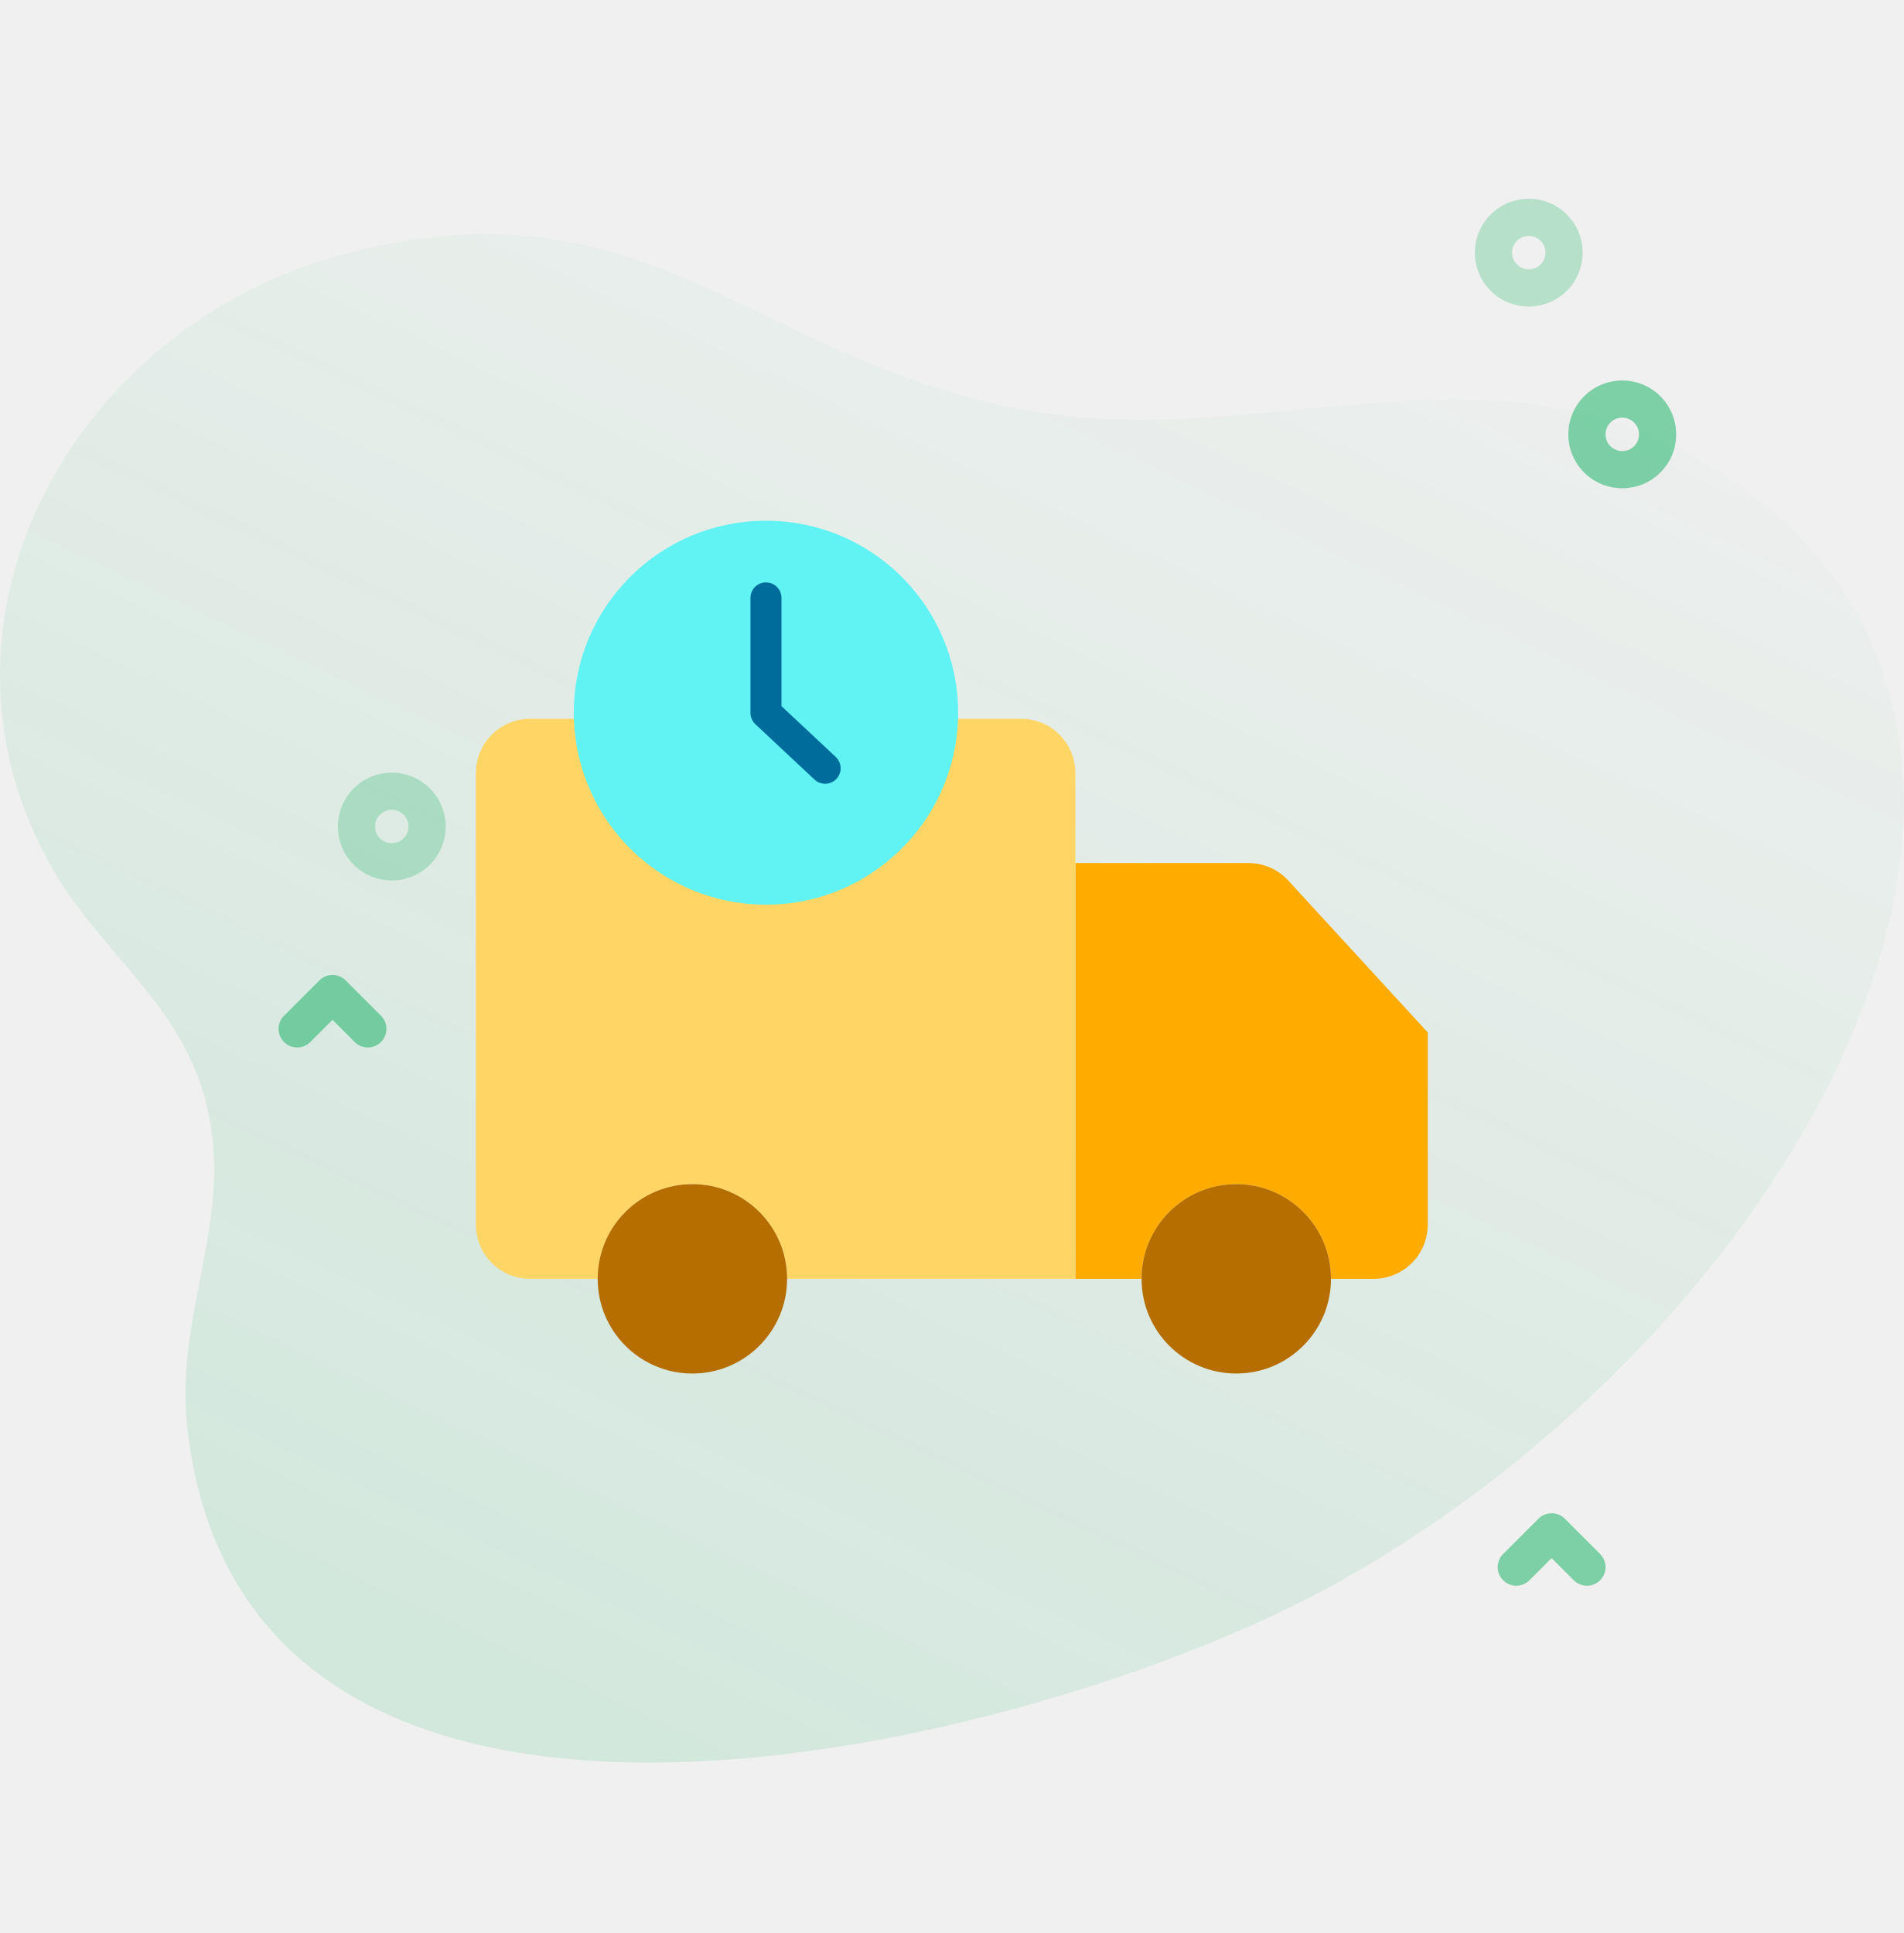
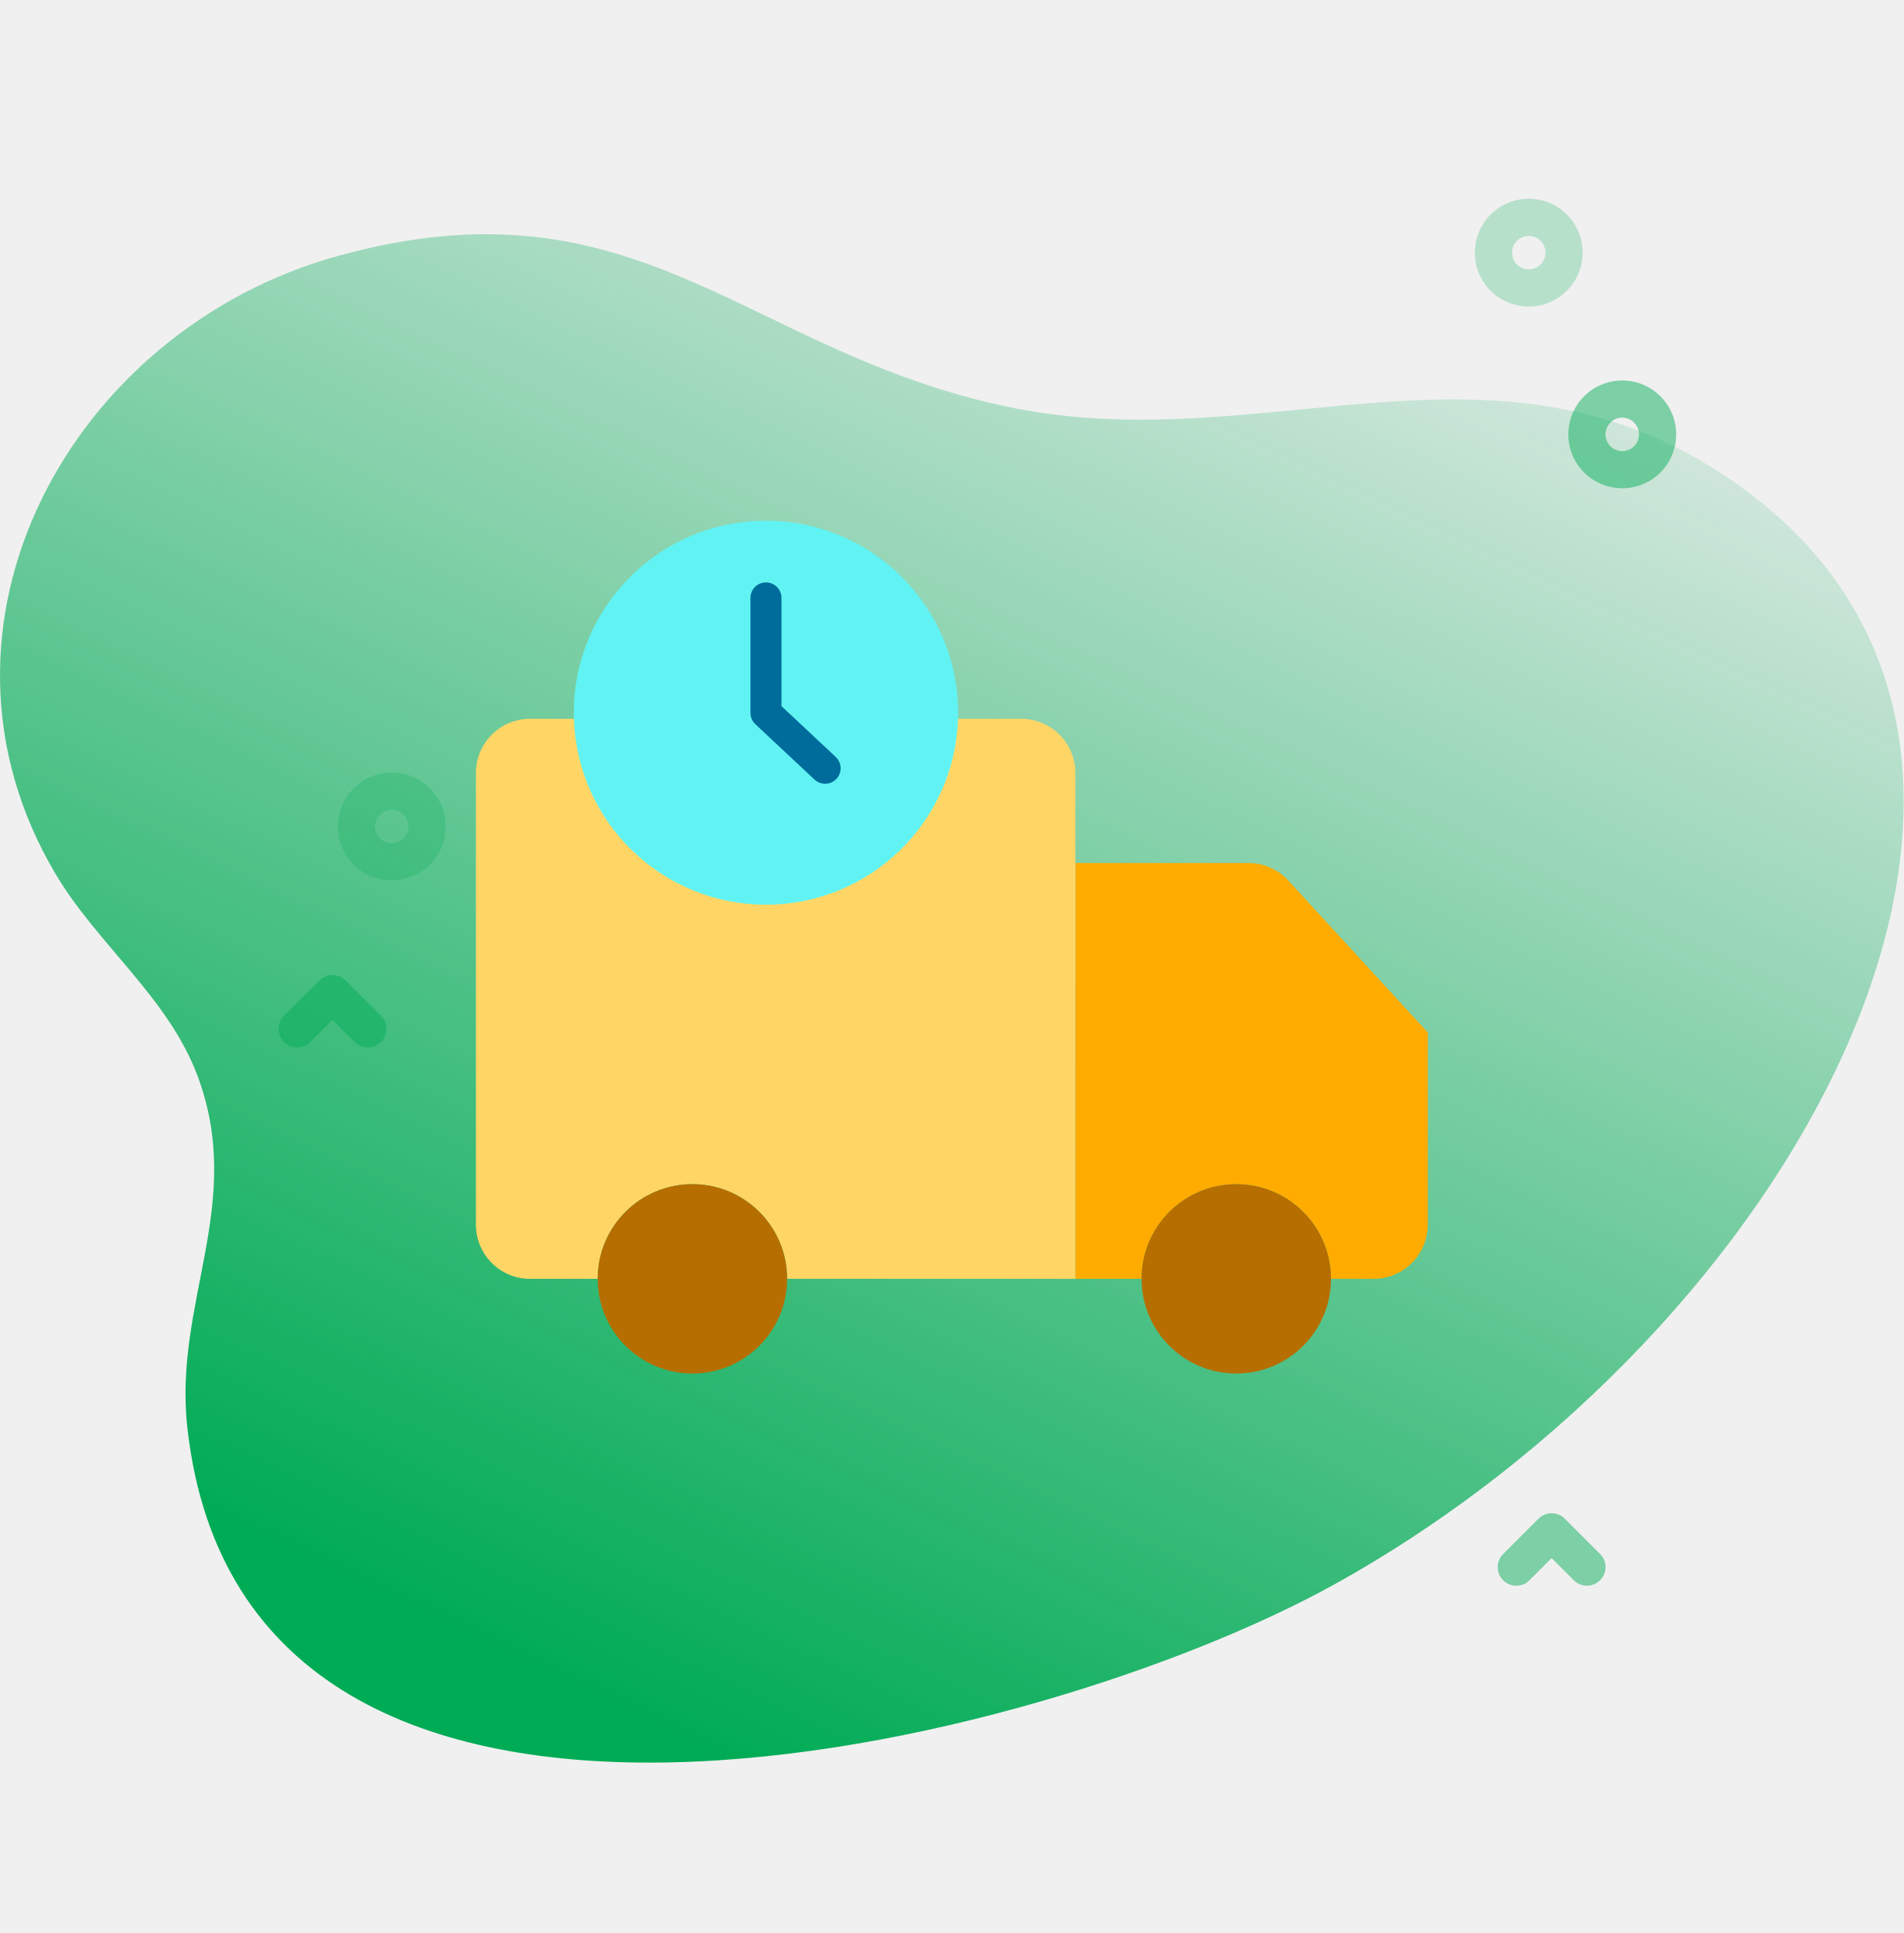
<svg xmlns="http://www.w3.org/2000/svg" width="64" height="65" viewBox="0 0 64 65" fill="none">
  <g clip-path="url(#clip0_296_3265)">
-     <path d="M58.934 16.674C50.757 10.388 42.826 15.511 33.98 13.7C25.069 11.875 21.519 5.8 11.37 8.604C2.38 11.088 -3.075 21.048 1.867 29.386C3.275 31.763 5.675 33.555 6.655 36.214C8.237 40.503 5.829 43.795 6.299 48.01C8.25 65.523 34.996 58.74 44.837 53.291C60.27 44.746 70.712 25.729 58.934 16.674Z" fill="url(#paint0_linear_296_3265)" fill-opacity="0.12" />
+     <path d="M58.934 16.674C50.757 10.388 42.826 15.511 33.98 13.7C25.069 11.875 21.519 5.8 11.37 8.604C2.38 11.088 -3.075 21.048 1.867 29.386C3.275 31.763 5.675 33.555 6.655 36.214C8.237 40.503 5.829 43.795 6.299 48.01C8.25 65.523 34.996 58.74 44.837 53.291C60.27 44.746 70.712 25.729 58.934 16.674Z" fill="url(#paint0_linear_296_3265)" fillOpacity="0.12" />
    <path opacity="0.24" d="M51.397 10.307C50.932 10.307 50.468 10.13 50.115 9.777C49.408 9.07 49.408 7.92 50.115 7.214C50.822 6.507 51.972 6.507 52.678 7.214C53.385 7.92 53.385 9.07 52.678 9.777C52.325 10.13 51.861 10.307 51.397 10.307ZM51.397 7.933C51.253 7.933 51.109 7.988 50.999 8.098C50.78 8.317 50.78 8.674 50.999 8.893C51.218 9.112 51.575 9.112 51.794 8.893C52.014 8.674 52.014 8.317 51.794 8.098C51.685 7.988 51.541 7.933 51.397 7.933Z" fill="#00AB55" />
    <path opacity="0.48" d="M54.54 16.418C54.076 16.418 53.612 16.242 53.258 15.888C52.916 15.546 52.727 15.091 52.727 14.607C52.727 14.122 52.916 13.667 53.258 13.325C53.965 12.618 55.115 12.618 55.822 13.325C56.164 13.667 56.352 14.122 56.352 14.607C56.352 15.091 56.164 15.546 55.821 15.888C55.468 16.241 55.004 16.418 54.54 16.418ZM54.54 14.044C54.396 14.044 54.252 14.099 54.142 14.209C54.036 14.315 53.977 14.456 53.977 14.607C53.977 14.757 54.036 14.898 54.142 15.004C54.362 15.224 54.718 15.224 54.938 15.004C55.044 14.898 55.102 14.757 55.102 14.607C55.102 14.456 55.044 14.315 54.938 14.209C54.828 14.099 54.684 14.044 54.54 14.044Z" fill="#00AB55" />
    <path opacity="0.24" d="M13.172 29.605C12.708 29.605 12.244 29.428 11.89 29.075C11.184 28.368 11.184 27.218 11.89 26.512C12.597 25.805 13.747 25.805 14.454 26.512C15.16 27.218 15.16 28.368 14.454 29.075C14.1 29.428 13.636 29.605 13.172 29.605ZM13.172 27.231C13.028 27.231 12.884 27.286 12.774 27.395C12.555 27.615 12.555 27.972 12.774 28.191C12.993 28.41 13.35 28.41 13.57 28.191C13.789 27.972 13.789 27.615 13.57 27.395C13.46 27.286 13.316 27.231 13.172 27.231Z" fill="#00AB55" />
    <path opacity="0.48" d="M12.366 35.222C12.206 35.222 12.046 35.161 11.924 35.039L11.179 34.294L10.433 35.039C10.189 35.283 9.793 35.283 9.549 35.039C9.305 34.795 9.305 34.4 9.549 34.156L10.737 32.968C10.981 32.724 11.377 32.724 11.621 32.968L12.808 34.156C13.052 34.4 13.052 34.795 12.808 35.039C12.686 35.161 12.526 35.222 12.366 35.222Z" fill="#00AB55" />
    <path opacity="0.48" d="M53.352 53.322C53.193 53.322 53.033 53.261 52.91 53.139L52.165 52.394L51.419 53.139C51.175 53.383 50.78 53.383 50.536 53.139C50.291 52.895 50.291 52.499 50.536 52.255L51.723 51.068C51.967 50.824 52.363 50.824 52.607 51.068L53.794 52.255C54.039 52.5 54.039 52.895 53.794 53.139C53.672 53.261 53.513 53.322 53.352 53.322Z" fill="#00AB55" />
    <path d="M48 34.717L43.313 29.611C42.968 29.235 42.482 29.021 41.972 29.021H36.154L36.153 43.003H38.379C38.379 41.244 39.805 39.819 41.563 39.819C43.322 39.819 44.747 41.244 44.747 43.003H46.18C46.663 43.003 47.126 42.811 47.467 42.47C47.808 42.129 48 41.666 48 41.183L48 34.717Z" fill="#FFAB00" />
    <circle cx="41.563" cy="43.003" r="3.184" fill="#B76E00" />
    <path fill-rule="evenodd" clip-rule="evenodd" d="M36.153 34.718V43.003H26.463C26.463 41.244 25.037 39.818 23.278 39.818C21.52 39.818 20.094 41.244 20.094 43.003H17.82C17.337 43.003 16.874 42.811 16.533 42.47C16.192 42.129 16 41.666 16 41.183V25.991C16 25.508 16.192 25.046 16.533 24.704C16.874 24.363 17.337 24.171 17.82 24.171H19.794C19.907 27.38 22.541 29.922 25.751 29.922C28.961 29.922 31.595 27.38 31.709 24.171H34.334C35.339 24.172 36.153 24.986 36.153 25.991V34.718Z" fill="#FFD666" />
    <path fill-rule="evenodd" clip-rule="evenodd" d="M31.712 23.971C31.712 24.038 31.712 24.105 31.709 24.171C31.595 27.38 28.962 29.922 25.751 29.922C22.541 29.922 19.907 27.38 19.794 24.171C19.791 24.105 19.79 24.038 19.79 23.971C19.79 20.679 22.459 18.01 25.751 18.01C29.044 18.01 31.712 20.679 31.712 23.971Z" fill="#61F3F3" stroke="#61F3F3" />
    <path fill-rule="evenodd" clip-rule="evenodd" d="M23.278 39.819C25.036 39.819 26.462 41.244 26.462 43.003C26.462 44.761 25.036 46.187 23.278 46.187C21.519 46.187 20.094 44.761 20.094 43.003C20.094 41.244 21.519 39.819 23.278 39.819Z" fill="#B76E00" />
    <path fill-rule="evenodd" clip-rule="evenodd" d="M27.741 26.355C27.608 26.356 27.481 26.305 27.384 26.215L25.395 24.352C25.289 24.253 25.23 24.115 25.23 23.971V20.105C25.23 19.817 25.463 19.584 25.751 19.584C26.039 19.584 26.273 19.817 26.273 20.105V23.745L28.097 25.453C28.253 25.6 28.304 25.827 28.226 26.026C28.147 26.225 27.955 26.356 27.741 26.356L27.741 26.355Z" fill="#006C9C" />
  </g>
  <defs>
    <linearGradient id="paint0_linear_296_3265" x1="43.841" y1="68.412" x2="70.198" y2="12.931" gradientUnits="userSpaceOnUse">
      <stop stop-color="#00AB55" />
      <stop offset="1" stop-color="#00AB55" stop-opacity="0.01" />
    </linearGradient>
    <clipPath id="clip0_296_3265">
      <rect width="64" height="64" fill="white" transform="translate(0 0.00976562)" />
    </clipPath>
  </defs>
</svg>
